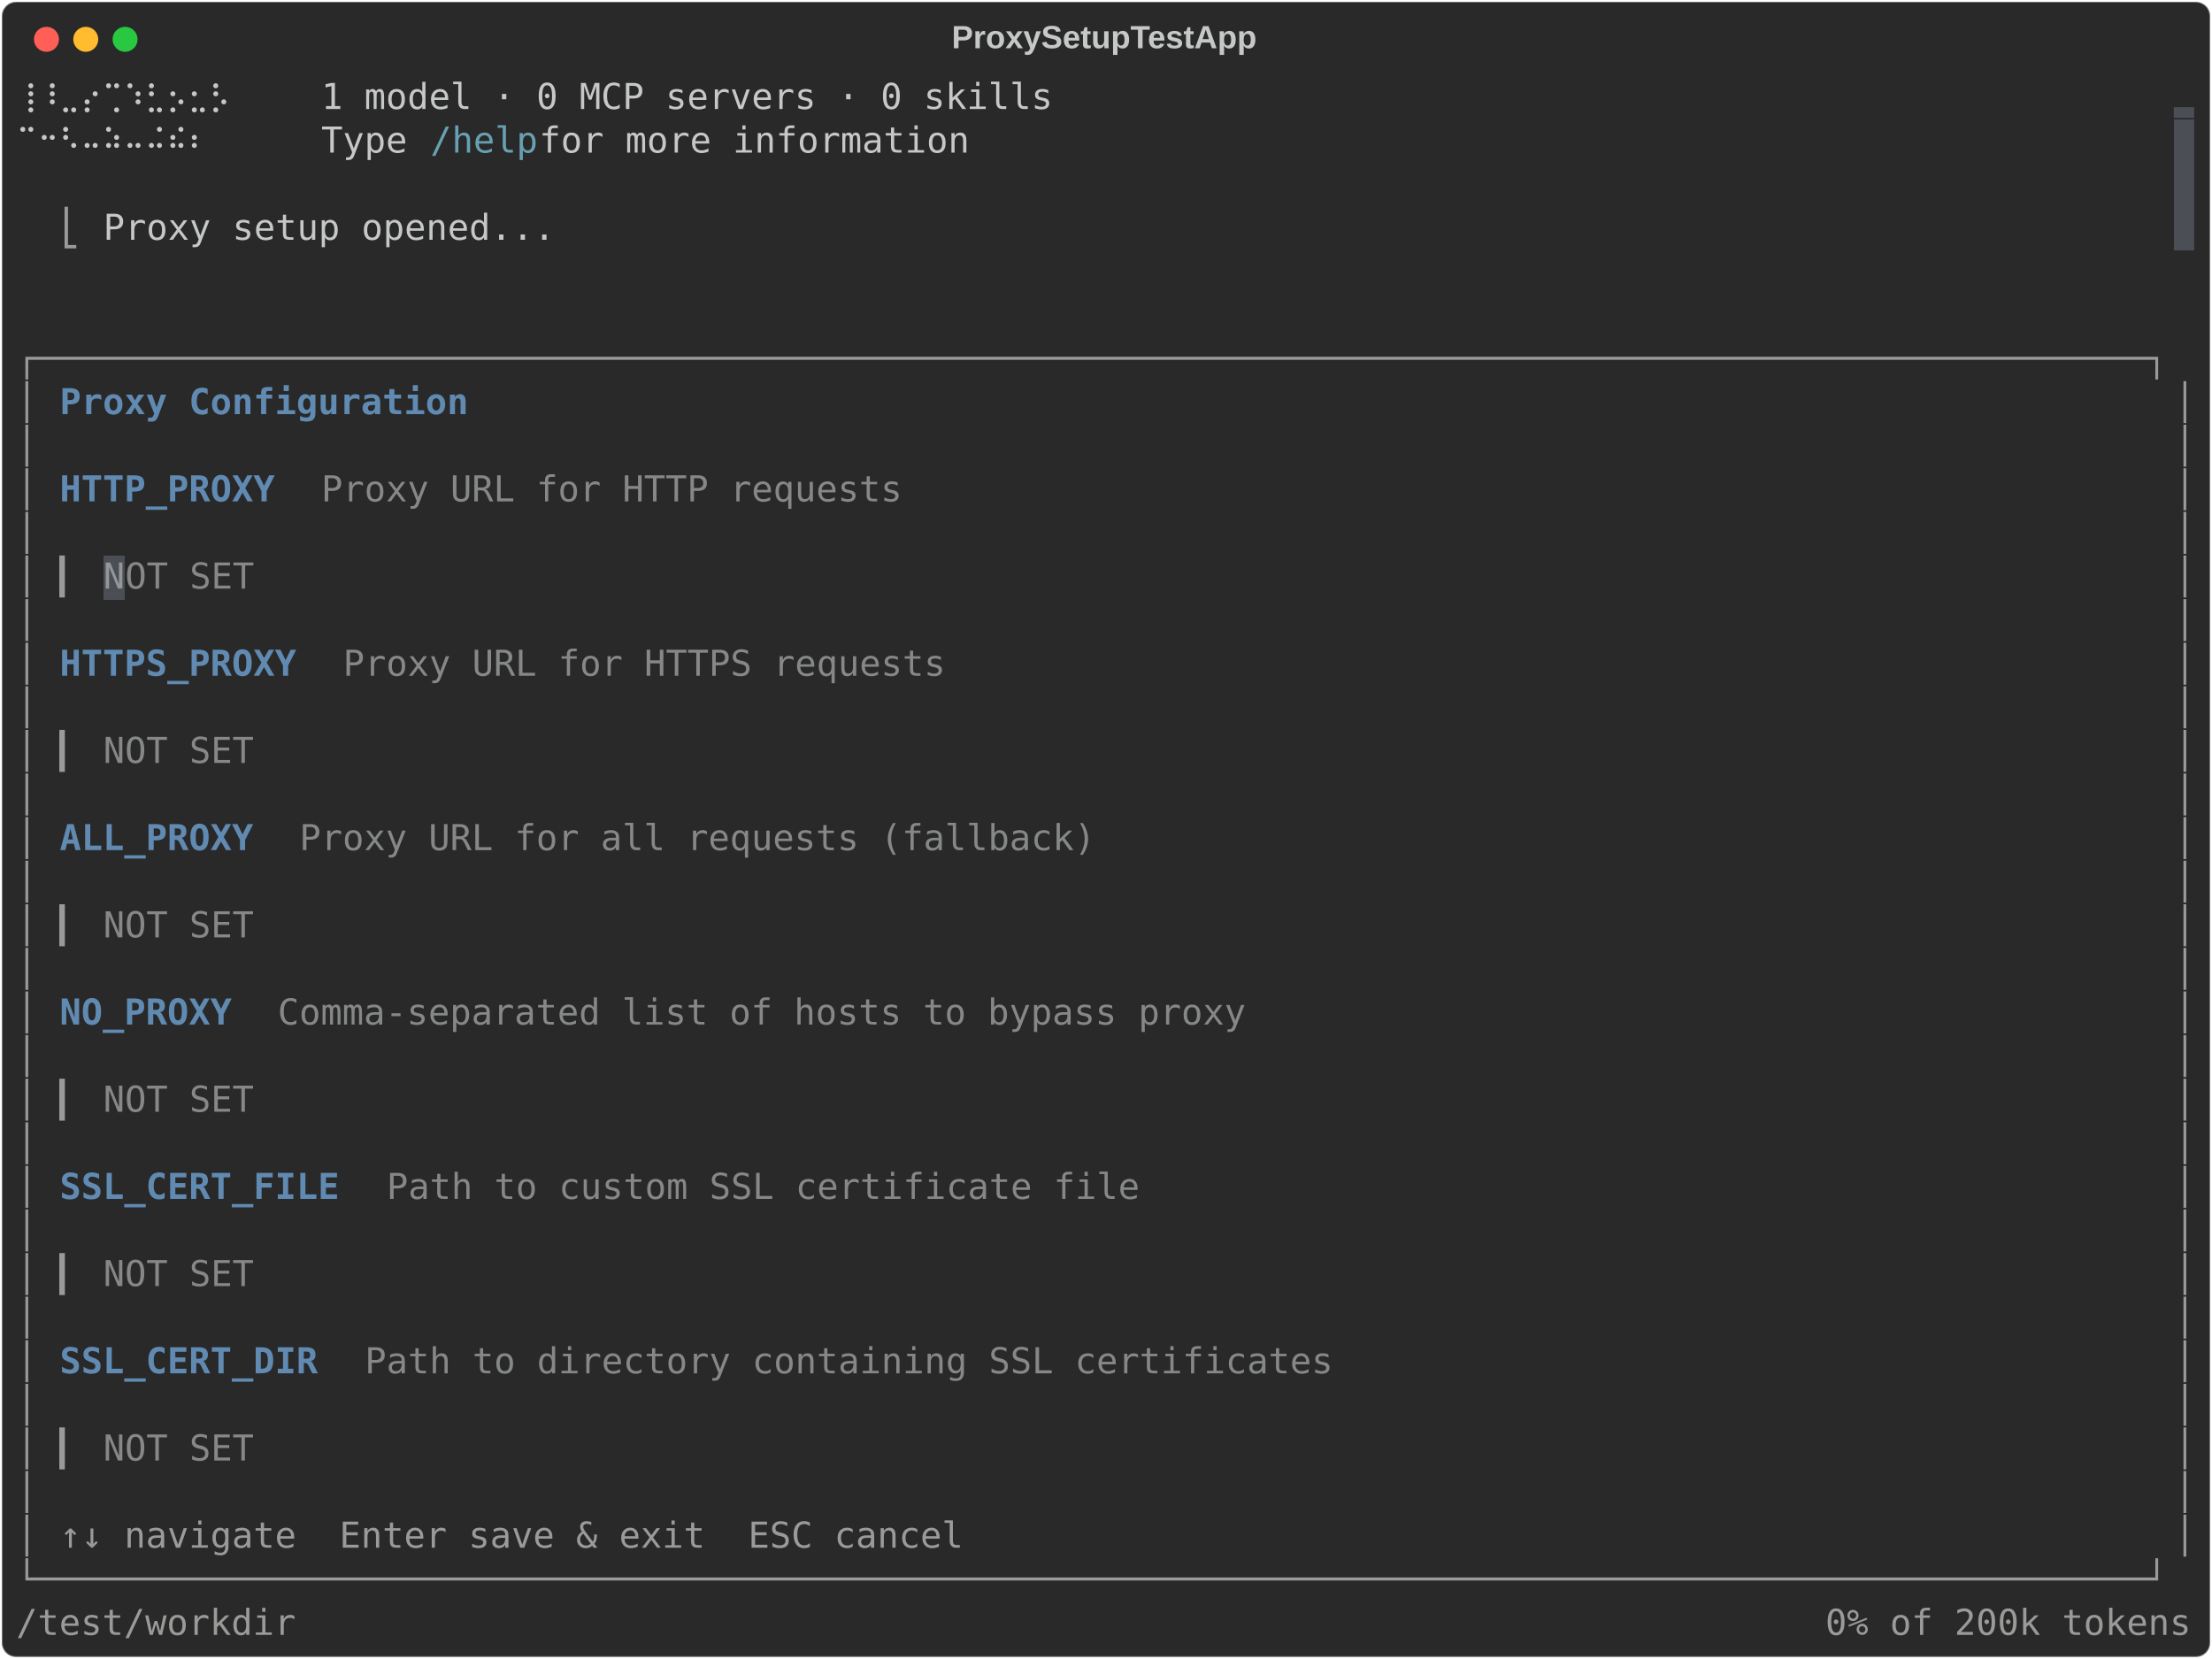
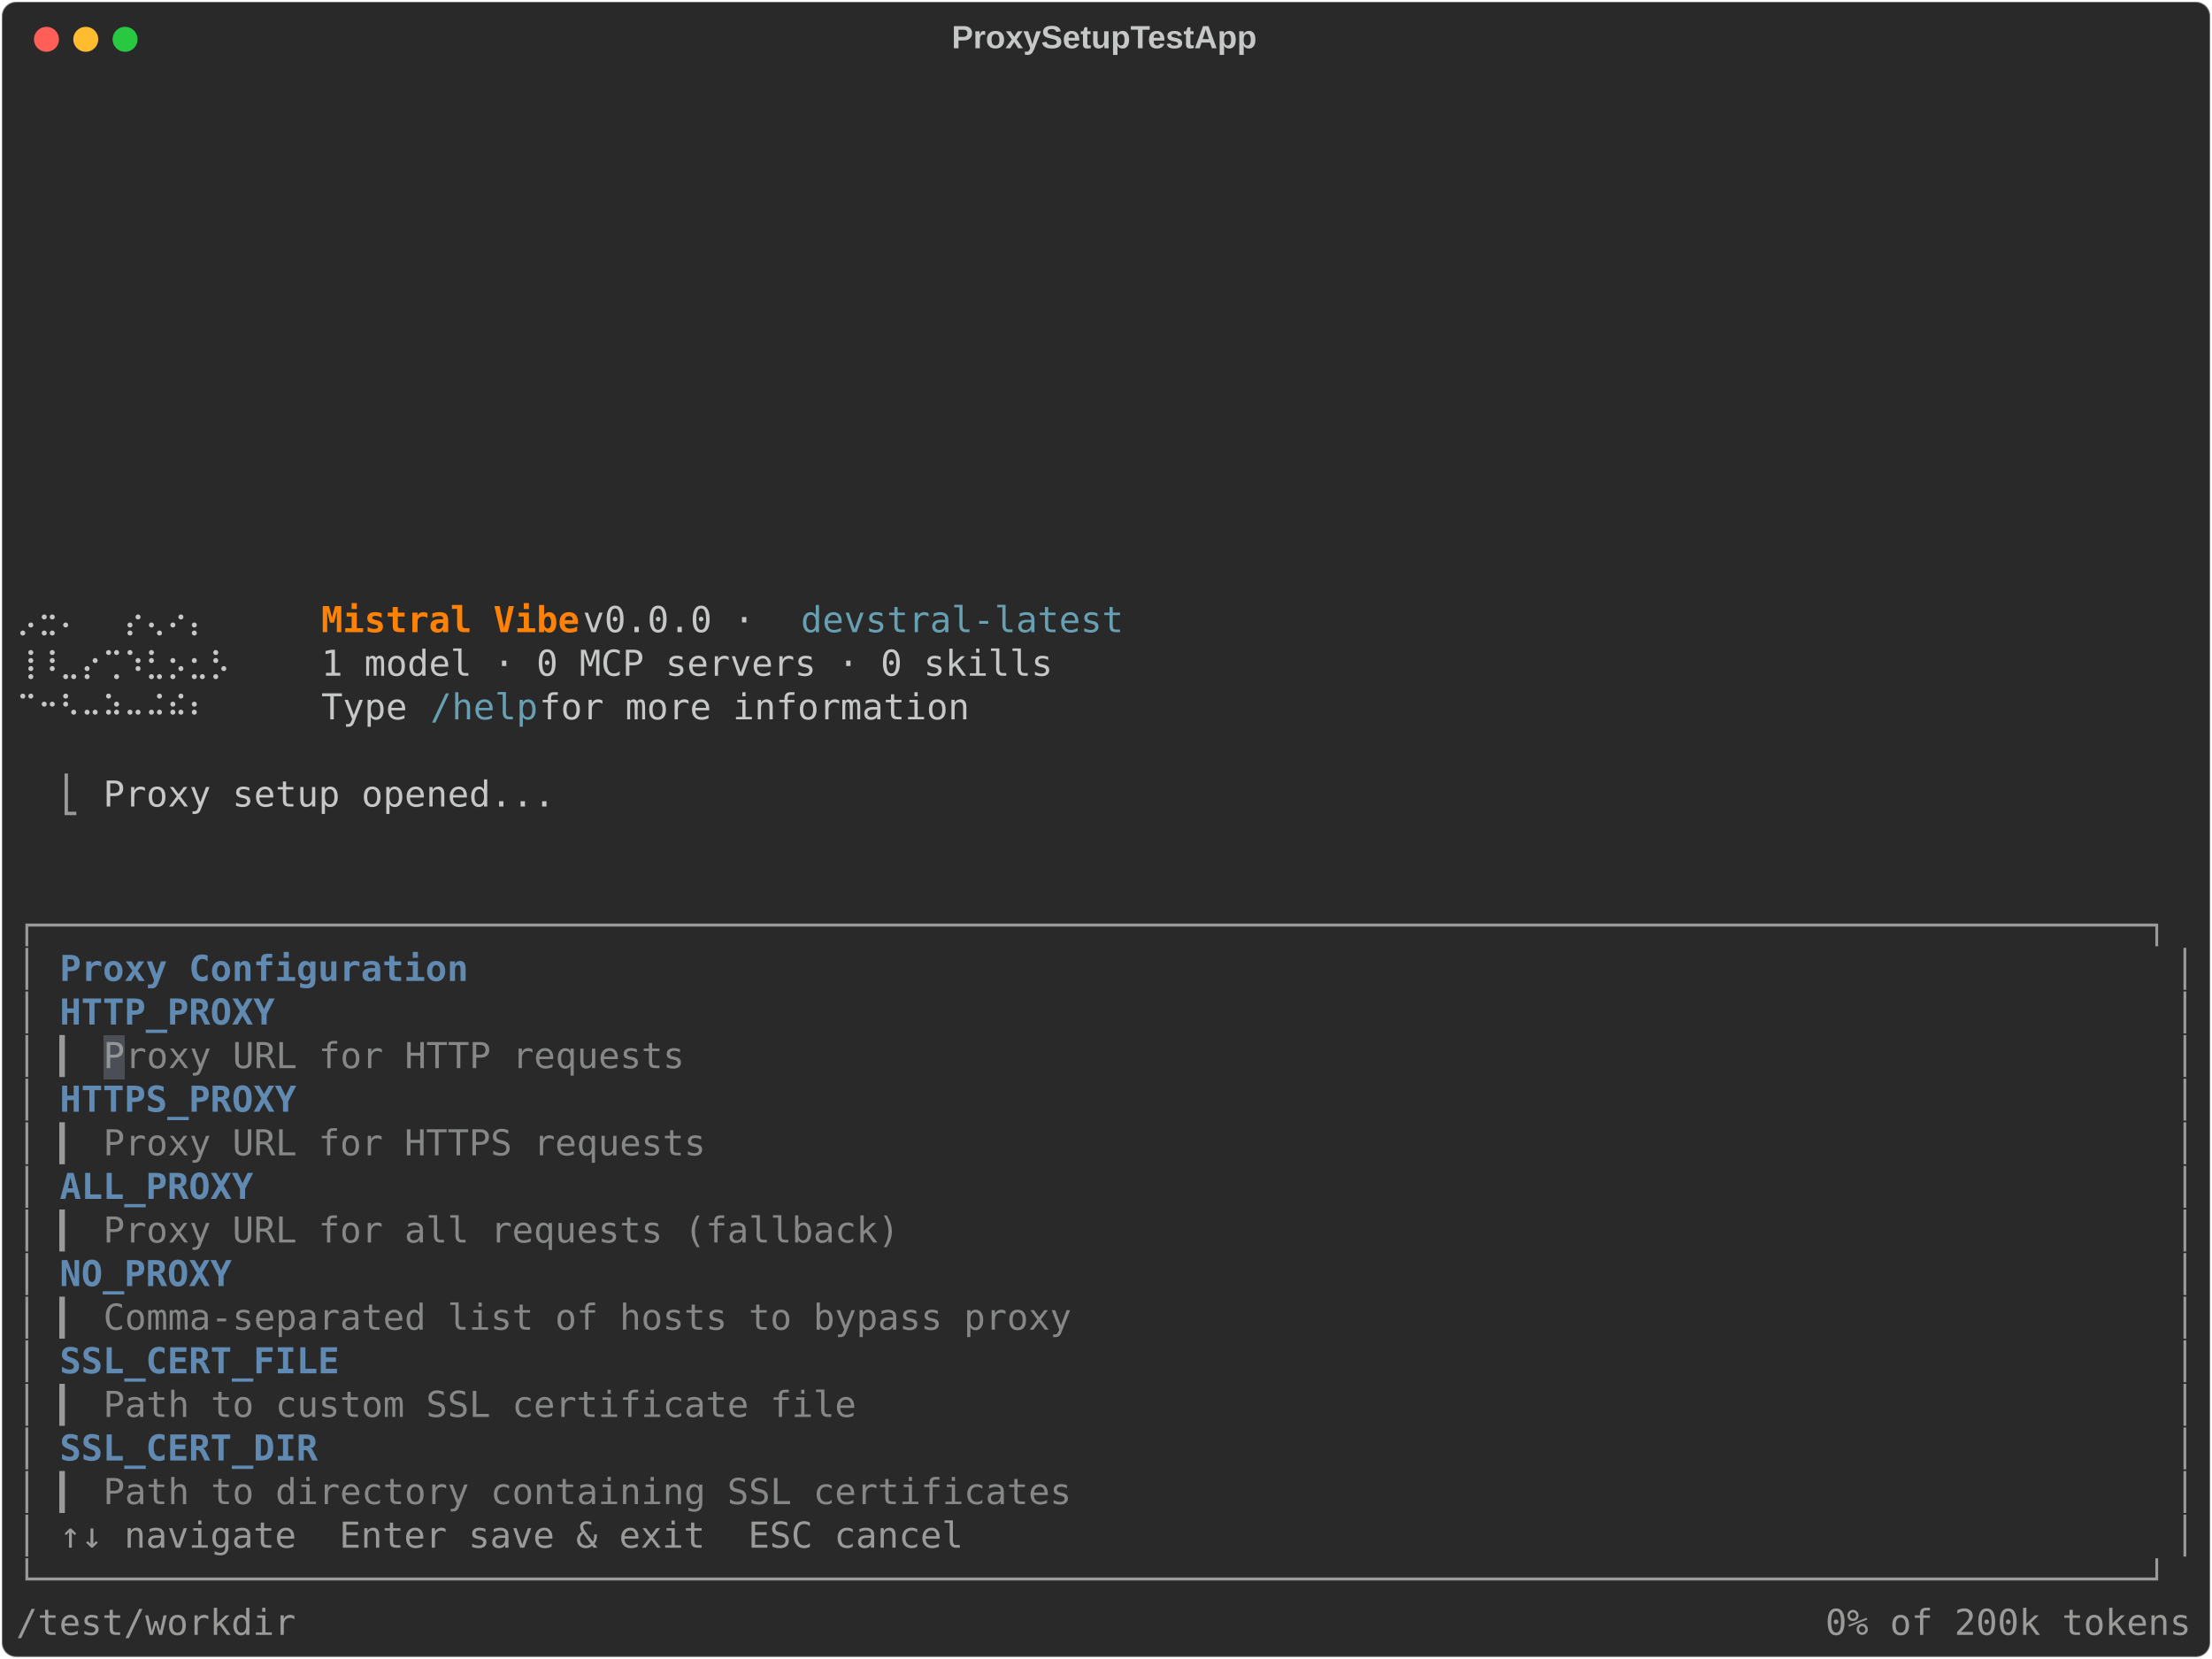
<svg xmlns="http://www.w3.org/2000/svg" class="rich-terminal" viewBox="0 0 1238 928.4">
  <style>

    @font-face {
        font-family: "Fira Code";
        src: local("FiraCode-Regular"),
                url("https://cdnjs.cloudflare.com/ajax/libs/firacode/6.2.0/woff2/FiraCode-Regular.woff2") format("woff2"),
                url("https://cdnjs.cloudflare.com/ajax/libs/firacode/6.2.0/woff/FiraCode-Regular.woff") format("woff");
        font-style: normal;
        font-weight: 400;
    }
    @font-face {
        font-family: "Fira Code";
        src: local("FiraCode-Bold"),
                url("https://cdnjs.cloudflare.com/ajax/libs/firacode/6.2.0/woff2/FiraCode-Bold.woff2") format("woff2"),
                url("https://cdnjs.cloudflare.com/ajax/libs/firacode/6.2.0/woff/FiraCode-Bold.woff") format("woff");
        font-style: bold;
        font-weight: 700;
    }

    .terminal-matrix {
        font-family: Fira Code, monospace;
        font-size: 20px;
        line-height: 24.4px;
        font-variant-east-asian: full-width;
    }

    .terminal-title {
        font-size: 18px;
        font-weight: bold;
        font-family: arial;
    }

    .terminal-r1 { fill: #c5c8c6 }
- .terminal-r2 { fill: #4b4e55 }
+ .terminal-r2 { fill: #ff8205;font-weight: bold }
.terminal-r3 { fill: #68a0b3 }
- .terminal-r4 { fill: #292929 }
- .terminal-r5 { fill: #9a9b99 }
- .terminal-r6 { fill: #608ab1;font-weight: bold }
+ .terminal-r4 { fill: #9a9b99 }
+ .terminal-r5 { fill: #608ab1;font-weight: bold }
+ .terminal-r6 { fill: #949798 }
.terminal-r7 { fill: #868887 }
- .terminal-r8 { fill: #949798 }
    </style>
  <defs>
    <clipPath id="terminal-clip-terminal">
      <rect x="0" y="0" width="1219.0" height="877.4" />
    </clipPath>
    <clipPath id="terminal-line-0">
      <rect x="0" y="1.5" width="1220" height="24.65" />
    </clipPath>
    <clipPath id="terminal-line-1">
      <rect x="0" y="25.9" width="1220" height="24.65" />
    </clipPath>
    <clipPath id="terminal-line-2">
      <rect x="0" y="50.3" width="1220" height="24.65" />
    </clipPath>
    <clipPath id="terminal-line-3">
      <rect x="0" y="74.7" width="1220" height="24.65" />
    </clipPath>
    <clipPath id="terminal-line-4">
      <rect x="0" y="99.1" width="1220" height="24.65" />
    </clipPath>
    <clipPath id="terminal-line-5">
      <rect x="0" y="123.5" width="1220" height="24.65" />
    </clipPath>
    <clipPath id="terminal-line-6">
      <rect x="0" y="147.9" width="1220" height="24.65" />
    </clipPath>
    <clipPath id="terminal-line-7">
      <rect x="0" y="172.3" width="1220" height="24.65" />
    </clipPath>
    <clipPath id="terminal-line-8">
      <rect x="0" y="196.7" width="1220" height="24.65" />
    </clipPath>
    <clipPath id="terminal-line-9">
      <rect x="0" y="221.1" width="1220" height="24.65" />
    </clipPath>
    <clipPath id="terminal-line-10">
      <rect x="0" y="245.5" width="1220" height="24.65" />
    </clipPath>
    <clipPath id="terminal-line-11">
      <rect x="0" y="269.9" width="1220" height="24.65" />
    </clipPath>
    <clipPath id="terminal-line-12">
      <rect x="0" y="294.3" width="1220" height="24.65" />
    </clipPath>
    <clipPath id="terminal-line-13">
      <rect x="0" y="318.7" width="1220" height="24.65" />
    </clipPath>
    <clipPath id="terminal-line-14">
      <rect x="0" y="343.1" width="1220" height="24.65" />
    </clipPath>
    <clipPath id="terminal-line-15">
      <rect x="0" y="367.5" width="1220" height="24.65" />
    </clipPath>
    <clipPath id="terminal-line-16">
      <rect x="0" y="391.9" width="1220" height="24.65" />
    </clipPath>
    <clipPath id="terminal-line-17">
      <rect x="0" y="416.3" width="1220" height="24.65" />
    </clipPath>
    <clipPath id="terminal-line-18">
      <rect x="0" y="440.7" width="1220" height="24.65" />
    </clipPath>
    <clipPath id="terminal-line-19">
      <rect x="0" y="465.1" width="1220" height="24.65" />
    </clipPath>
    <clipPath id="terminal-line-20">
      <rect x="0" y="489.5" width="1220" height="24.65" />
    </clipPath>
    <clipPath id="terminal-line-21">
      <rect x="0" y="513.9" width="1220" height="24.65" />
    </clipPath>
    <clipPath id="terminal-line-22">
      <rect x="0" y="538.3" width="1220" height="24.65" />
    </clipPath>
    <clipPath id="terminal-line-23">
      <rect x="0" y="562.7" width="1220" height="24.65" />
    </clipPath>
    <clipPath id="terminal-line-24">
      <rect x="0" y="587.1" width="1220" height="24.65" />
    </clipPath>
    <clipPath id="terminal-line-25">
      <rect x="0" y="611.5" width="1220" height="24.65" />
    </clipPath>
    <clipPath id="terminal-line-26">
      <rect x="0" y="635.9" width="1220" height="24.65" />
    </clipPath>
    <clipPath id="terminal-line-27">
      <rect x="0" y="660.3" width="1220" height="24.65" />
    </clipPath>
    <clipPath id="terminal-line-28">
      <rect x="0" y="684.7" width="1220" height="24.65" />
    </clipPath>
    <clipPath id="terminal-line-29">
      <rect x="0" y="709.1" width="1220" height="24.65" />
    </clipPath>
    <clipPath id="terminal-line-30">
      <rect x="0" y="733.5" width="1220" height="24.65" />
    </clipPath>
    <clipPath id="terminal-line-31">
      <rect x="0" y="757.9" width="1220" height="24.65" />
    </clipPath>
    <clipPath id="terminal-line-32">
      <rect x="0" y="782.3" width="1220" height="24.65" />
    </clipPath>
    <clipPath id="terminal-line-33">
      <rect x="0" y="806.7" width="1220" height="24.65" />
    </clipPath>
    <clipPath id="terminal-line-34">
      <rect x="0" y="831.1" width="1220" height="24.65" />
    </clipPath>
  </defs>
  <rect fill="#292929" stroke="rgba(255,255,255,0.35)" stroke-width="1" x="1" y="1" width="1236" height="926.4" rx="8" />
  <text class="terminal-title" fill="#c5c8c6" text-anchor="middle" x="618" y="27">ProxySetupTestApp</text>
  <g transform="translate(26,22)">
    <circle cx="0" cy="0" r="7" fill="#ff5f57" />
    <circle cx="22" cy="0" r="7" fill="#febc2e" />
    <circle cx="44" cy="0" r="7" fill="#28c840" />
  </g>
  <g transform="translate(9, 41)" clip-path="url(#terminal-clip-terminal)">
-     <rect fill="#4b4e55" x="1207.8" y="25.9" width="12.2" height="24.65" shape-rendering="crispEdges" />
-     <rect fill="#4b4e55" x="1207.8" y="50.3" width="12.2" height="24.65" shape-rendering="crispEdges" />
-     <rect fill="#4b4e55" x="1207.8" y="74.7" width="12.2" height="24.65" shape-rendering="crispEdges" />
-     <rect fill="#4b4e55" x="48.8" y="269.9" width="12.2" height="24.65" shape-rendering="crispEdges" />
+     <rect fill="#4b4e55" x="48.8" y="538.3" width="12.2" height="24.65" shape-rendering="crispEdges" />
    <g class="terminal-matrix">
-       <text class="terminal-r1" x="0" y="20" textLength="134.2" clip-path="url(#terminal-line-0)"> ⢸⠸⣀⡔⢉⠱⣃⡢⣂⡣</text>
-       <text class="terminal-r1" x="170.8" y="20" textLength="414.8" clip-path="url(#terminal-line-0)">1 model · 0 MCP servers · 0 skills</text>
-       <text class="terminal-r2" x="1207.8" y="20" textLength="12.2" clip-path="url(#terminal-line-0)">▂</text>
      <text class="terminal-r1" x="1220" y="20" textLength="12.2" clip-path="url(#terminal-line-0)">
</text>
-       <text class="terminal-r1" x="0" y="44.4" textLength="134.2" clip-path="url(#terminal-line-1)">  ⠉⠒⠣⠤⠵⠤⠬⠮⠆</text>
-       <text class="terminal-r1" x="170.8" y="44.4" textLength="61" clip-path="url(#terminal-line-1)">Type </text>
-       <text class="terminal-r3" x="231.8" y="44.4" textLength="61" clip-path="url(#terminal-line-1)">/help</text>
-       <text class="terminal-r1" x="292.8" y="44.4" textLength="256.2" clip-path="url(#terminal-line-1)"> for more information</text>
      <text class="terminal-r1" x="1220" y="44.4" textLength="12.2" clip-path="url(#terminal-line-1)">
</text>
      <text class="terminal-r1" x="1220" y="68.8" textLength="12.2" clip-path="url(#terminal-line-2)">
</text>
-       <text class="terminal-r5" x="24.4" y="93.2" textLength="12.2" clip-path="url(#terminal-line-3)">⎣</text>
-       <text class="terminal-r1" x="48.8" y="93.2" textLength="256.2" clip-path="url(#terminal-line-3)">Proxy setup opened...</text>
      <text class="terminal-r1" x="1220" y="93.2" textLength="12.2" clip-path="url(#terminal-line-3)">
</text>
      <text class="terminal-r1" x="1220" y="117.6" textLength="12.2" clip-path="url(#terminal-line-4)">
</text>
      <text class="terminal-r1" x="1220" y="142" textLength="12.2" clip-path="url(#terminal-line-5)">
</text>
-       <text class="terminal-r5" x="0" y="166.4" textLength="1220" clip-path="url(#terminal-line-6)">┌──────────────────────────────────────────────────────────────────────────────────────────────────┐</text>
      <text class="terminal-r1" x="1220" y="166.4" textLength="12.2" clip-path="url(#terminal-line-6)">
</text>
-       <text class="terminal-r5" x="0" y="190.8" textLength="12.2" clip-path="url(#terminal-line-7)">│</text>
-       <text class="terminal-r6" x="24.4" y="190.8" textLength="231.8" clip-path="url(#terminal-line-7)">Proxy Configuration</text>
-       <text class="terminal-r5" x="1207.8" y="190.8" textLength="12.2" clip-path="url(#terminal-line-7)">│</text>
      <text class="terminal-r1" x="1220" y="190.8" textLength="12.2" clip-path="url(#terminal-line-7)">
</text>
-       <text class="terminal-r5" x="0" y="215.2" textLength="12.2" clip-path="url(#terminal-line-8)">│</text>
-       <text class="terminal-r5" x="1207.8" y="215.2" textLength="12.2" clip-path="url(#terminal-line-8)">│</text>
      <text class="terminal-r1" x="1220" y="215.2" textLength="12.2" clip-path="url(#terminal-line-8)">
</text>
-       <text class="terminal-r5" x="0" y="239.6" textLength="12.2" clip-path="url(#terminal-line-9)">│</text>
-       <text class="terminal-r6" x="24.4" y="239.6" textLength="122" clip-path="url(#terminal-line-9)">HTTP_PROXY</text>
-       <text class="terminal-r7" x="170.8" y="239.6" textLength="329.4" clip-path="url(#terminal-line-9)">Proxy URL for HTTP requests</text>
-       <text class="terminal-r5" x="1207.8" y="239.6" textLength="12.2" clip-path="url(#terminal-line-9)">│</text>
      <text class="terminal-r1" x="1220" y="239.6" textLength="12.2" clip-path="url(#terminal-line-9)">
</text>
-       <text class="terminal-r5" x="0" y="264" textLength="12.2" clip-path="url(#terminal-line-10)">│</text>
-       <text class="terminal-r5" x="1207.8" y="264" textLength="12.2" clip-path="url(#terminal-line-10)">│</text>
      <text class="terminal-r1" x="1220" y="264" textLength="12.2" clip-path="url(#terminal-line-10)">
</text>
-       <text class="terminal-r5" x="0" y="288.4" textLength="12.2" clip-path="url(#terminal-line-11)">│</text>
-       <text class="terminal-r5" x="24.4" y="288.4" textLength="12.2" clip-path="url(#terminal-line-11)">▎</text>
-       <text class="terminal-r8" x="48.8" y="288.4" textLength="12.2" clip-path="url(#terminal-line-11)">N</text>
-       <text class="terminal-r7" x="61" y="288.4" textLength="73.2" clip-path="url(#terminal-line-11)">OT SET</text>
-       <text class="terminal-r5" x="1207.8" y="288.4" textLength="12.2" clip-path="url(#terminal-line-11)">│</text>
      <text class="terminal-r1" x="1220" y="288.4" textLength="12.2" clip-path="url(#terminal-line-11)">
</text>
-       <text class="terminal-r5" x="0" y="312.8" textLength="12.2" clip-path="url(#terminal-line-12)">│</text>
-       <text class="terminal-r5" x="1207.8" y="312.8" textLength="12.2" clip-path="url(#terminal-line-12)">│</text>
+       <text class="terminal-r1" x="0" y="312.8" textLength="134.2" clip-path="url(#terminal-line-12)">  ⡠⣒⠄  ⡔⢄⠔⡄</text>
+       <text class="terminal-r2" x="170.8" y="312.8" textLength="146.4" clip-path="url(#terminal-line-12)">Mistral Vibe</text>
+       <text class="terminal-r1" x="317.2" y="312.8" textLength="122" clip-path="url(#terminal-line-12)"> v0.0.0 · </text>
+       <text class="terminal-r3" x="439.2" y="312.8" textLength="183" clip-path="url(#terminal-line-12)">devstral-latest</text>
      <text class="terminal-r1" x="1220" y="312.8" textLength="12.2" clip-path="url(#terminal-line-12)">
</text>
-       <text class="terminal-r5" x="0" y="337.2" textLength="12.2" clip-path="url(#terminal-line-13)">│</text>
-       <text class="terminal-r6" x="24.4" y="337.2" textLength="134.2" clip-path="url(#terminal-line-13)">HTTPS_PROXY</text>
-       <text class="terminal-r7" x="183" y="337.2" textLength="341.6" clip-path="url(#terminal-line-13)">Proxy URL for HTTPS requests</text>
-       <text class="terminal-r5" x="1207.8" y="337.2" textLength="12.2" clip-path="url(#terminal-line-13)">│</text>
+       <text class="terminal-r1" x="0" y="337.2" textLength="134.2" clip-path="url(#terminal-line-13)"> ⢸⠸⣀⡔⢉⠱⣃⡢⣂⡣</text>
+       <text class="terminal-r1" x="170.8" y="337.2" textLength="414.8" clip-path="url(#terminal-line-13)">1 model · 0 MCP servers · 0 skills</text>
      <text class="terminal-r1" x="1220" y="337.2" textLength="12.2" clip-path="url(#terminal-line-13)">
</text>
-       <text class="terminal-r5" x="0" y="361.6" textLength="12.2" clip-path="url(#terminal-line-14)">│</text>
-       <text class="terminal-r5" x="1207.8" y="361.6" textLength="12.2" clip-path="url(#terminal-line-14)">│</text>
+       <text class="terminal-r1" x="0" y="361.6" textLength="134.2" clip-path="url(#terminal-line-14)">  ⠉⠒⠣⠤⠵⠤⠬⠮⠆</text>
+       <text class="terminal-r1" x="170.8" y="361.6" textLength="61" clip-path="url(#terminal-line-14)">Type </text>
+       <text class="terminal-r3" x="231.8" y="361.6" textLength="61" clip-path="url(#terminal-line-14)">/help</text>
+       <text class="terminal-r1" x="292.8" y="361.6" textLength="256.2" clip-path="url(#terminal-line-14)"> for more information</text>
      <text class="terminal-r1" x="1220" y="361.6" textLength="12.2" clip-path="url(#terminal-line-14)">
</text>
-       <text class="terminal-r5" x="0" y="386" textLength="12.2" clip-path="url(#terminal-line-15)">│</text>
-       <text class="terminal-r5" x="24.4" y="386" textLength="12.2" clip-path="url(#terminal-line-15)">▎</text>
-       <text class="terminal-r7" x="48.8" y="386" textLength="85.4" clip-path="url(#terminal-line-15)">NOT SET</text>
-       <text class="terminal-r5" x="1207.8" y="386" textLength="12.2" clip-path="url(#terminal-line-15)">│</text>
      <text class="terminal-r1" x="1220" y="386" textLength="12.2" clip-path="url(#terminal-line-15)">
</text>
-       <text class="terminal-r5" x="0" y="410.4" textLength="12.2" clip-path="url(#terminal-line-16)">│</text>
-       <text class="terminal-r5" x="1207.8" y="410.4" textLength="12.2" clip-path="url(#terminal-line-16)">│</text>
+       <text class="terminal-r4" x="24.4" y="410.4" textLength="12.2" clip-path="url(#terminal-line-16)">⎣</text>
+       <text class="terminal-r1" x="48.8" y="410.4" textLength="256.2" clip-path="url(#terminal-line-16)">Proxy setup opened...</text>
      <text class="terminal-r1" x="1220" y="410.4" textLength="12.2" clip-path="url(#terminal-line-16)">
</text>
-       <text class="terminal-r5" x="0" y="434.8" textLength="12.2" clip-path="url(#terminal-line-17)">│</text>
-       <text class="terminal-r6" x="24.4" y="434.8" textLength="109.8" clip-path="url(#terminal-line-17)">ALL_PROXY</text>
-       <text class="terminal-r7" x="158.6" y="434.8" textLength="451.4" clip-path="url(#terminal-line-17)">Proxy URL for all requests (fallback)</text>
-       <text class="terminal-r5" x="1207.8" y="434.8" textLength="12.2" clip-path="url(#terminal-line-17)">│</text>
      <text class="terminal-r1" x="1220" y="434.8" textLength="12.2" clip-path="url(#terminal-line-17)">
</text>
-       <text class="terminal-r5" x="0" y="459.2" textLength="12.2" clip-path="url(#terminal-line-18)">│</text>
-       <text class="terminal-r5" x="1207.8" y="459.2" textLength="12.2" clip-path="url(#terminal-line-18)">│</text>
      <text class="terminal-r1" x="1220" y="459.2" textLength="12.2" clip-path="url(#terminal-line-18)">
</text>
-       <text class="terminal-r5" x="0" y="483.6" textLength="12.2" clip-path="url(#terminal-line-19)">│</text>
-       <text class="terminal-r5" x="24.4" y="483.6" textLength="12.2" clip-path="url(#terminal-line-19)">▎</text>
-       <text class="terminal-r7" x="48.8" y="483.6" textLength="85.4" clip-path="url(#terminal-line-19)">NOT SET</text>
-       <text class="terminal-r5" x="1207.8" y="483.6" textLength="12.2" clip-path="url(#terminal-line-19)">│</text>
+       <text class="terminal-r4" x="0" y="483.6" textLength="1220" clip-path="url(#terminal-line-19)">┌──────────────────────────────────────────────────────────────────────────────────────────────────┐</text>
      <text class="terminal-r1" x="1220" y="483.6" textLength="12.2" clip-path="url(#terminal-line-19)">
</text>
-       <text class="terminal-r5" x="0" y="508" textLength="12.2" clip-path="url(#terminal-line-20)">│</text>
-       <text class="terminal-r5" x="1207.8" y="508" textLength="12.2" clip-path="url(#terminal-line-20)">│</text>
+       <text class="terminal-r4" x="0" y="508" textLength="12.2" clip-path="url(#terminal-line-20)">│</text>
+       <text class="terminal-r5" x="24.4" y="508" textLength="231.8" clip-path="url(#terminal-line-20)">Proxy Configuration</text>
+       <text class="terminal-r4" x="1207.8" y="508" textLength="12.2" clip-path="url(#terminal-line-20)">│</text>
      <text class="terminal-r1" x="1220" y="508" textLength="12.2" clip-path="url(#terminal-line-20)">
</text>
-       <text class="terminal-r5" x="0" y="532.4" textLength="12.2" clip-path="url(#terminal-line-21)">│</text>
-       <text class="terminal-r6" x="24.4" y="532.4" textLength="97.6" clip-path="url(#terminal-line-21)">NO_PROXY</text>
-       <text class="terminal-r7" x="146.4" y="532.4" textLength="549" clip-path="url(#terminal-line-21)">Comma-separated list of hosts to bypass proxy</text>
-       <text class="terminal-r5" x="1207.8" y="532.4" textLength="12.2" clip-path="url(#terminal-line-21)">│</text>
+       <text class="terminal-r4" x="0" y="532.4" textLength="12.2" clip-path="url(#terminal-line-21)">│</text>
+       <text class="terminal-r5" x="24.4" y="532.4" textLength="122" clip-path="url(#terminal-line-21)">HTTP_PROXY</text>
+       <text class="terminal-r4" x="1207.8" y="532.4" textLength="12.2" clip-path="url(#terminal-line-21)">│</text>
      <text class="terminal-r1" x="1220" y="532.4" textLength="12.2" clip-path="url(#terminal-line-21)">
</text>
-       <text class="terminal-r5" x="0" y="556.8" textLength="12.2" clip-path="url(#terminal-line-22)">│</text>
-       <text class="terminal-r5" x="1207.8" y="556.8" textLength="12.2" clip-path="url(#terminal-line-22)">│</text>
+       <text class="terminal-r4" x="0" y="556.8" textLength="12.2" clip-path="url(#terminal-line-22)">│</text>
+       <text class="terminal-r4" x="24.4" y="556.8" textLength="12.2" clip-path="url(#terminal-line-22)">▎</text>
+       <text class="terminal-r6" x="48.8" y="556.8" textLength="12.2" clip-path="url(#terminal-line-22)">P</text>
+       <text class="terminal-r7" x="61" y="556.8" textLength="317.2" clip-path="url(#terminal-line-22)">roxy URL for HTTP requests</text>
+       <text class="terminal-r4" x="1207.8" y="556.8" textLength="12.2" clip-path="url(#terminal-line-22)">│</text>
      <text class="terminal-r1" x="1220" y="556.8" textLength="12.2" clip-path="url(#terminal-line-22)">
</text>
-       <text class="terminal-r5" x="0" y="581.2" textLength="12.2" clip-path="url(#terminal-line-23)">│</text>
-       <text class="terminal-r5" x="24.4" y="581.2" textLength="12.2" clip-path="url(#terminal-line-23)">▎</text>
-       <text class="terminal-r7" x="48.8" y="581.2" textLength="85.4" clip-path="url(#terminal-line-23)">NOT SET</text>
-       <text class="terminal-r5" x="1207.8" y="581.2" textLength="12.2" clip-path="url(#terminal-line-23)">│</text>
+       <text class="terminal-r4" x="0" y="581.2" textLength="12.2" clip-path="url(#terminal-line-23)">│</text>
+       <text class="terminal-r5" x="24.4" y="581.2" textLength="134.2" clip-path="url(#terminal-line-23)">HTTPS_PROXY</text>
+       <text class="terminal-r4" x="1207.8" y="581.2" textLength="12.2" clip-path="url(#terminal-line-23)">│</text>
      <text class="terminal-r1" x="1220" y="581.2" textLength="12.2" clip-path="url(#terminal-line-23)">
</text>
-       <text class="terminal-r5" x="0" y="605.6" textLength="12.2" clip-path="url(#terminal-line-24)">│</text>
-       <text class="terminal-r5" x="1207.8" y="605.6" textLength="12.2" clip-path="url(#terminal-line-24)">│</text>
+       <text class="terminal-r4" x="0" y="605.6" textLength="12.2" clip-path="url(#terminal-line-24)">│</text>
+       <text class="terminal-r4" x="24.4" y="605.6" textLength="12.2" clip-path="url(#terminal-line-24)">▎</text>
+       <text class="terminal-r7" x="48.8" y="605.6" textLength="341.6" clip-path="url(#terminal-line-24)">Proxy URL for HTTPS requests</text>
+       <text class="terminal-r4" x="1207.8" y="605.6" textLength="12.2" clip-path="url(#terminal-line-24)">│</text>
      <text class="terminal-r1" x="1220" y="605.6" textLength="12.2" clip-path="url(#terminal-line-24)">
</text>
-       <text class="terminal-r5" x="0" y="630" textLength="12.2" clip-path="url(#terminal-line-25)">│</text>
-       <text class="terminal-r6" x="24.4" y="630" textLength="158.6" clip-path="url(#terminal-line-25)">SSL_CERT_FILE</text>
-       <text class="terminal-r7" x="207.4" y="630" textLength="427" clip-path="url(#terminal-line-25)">Path to custom SSL certificate file</text>
-       <text class="terminal-r5" x="1207.8" y="630" textLength="12.2" clip-path="url(#terminal-line-25)">│</text>
+       <text class="terminal-r4" x="0" y="630" textLength="12.2" clip-path="url(#terminal-line-25)">│</text>
+       <text class="terminal-r5" x="24.4" y="630" textLength="109.8" clip-path="url(#terminal-line-25)">ALL_PROXY</text>
+       <text class="terminal-r4" x="1207.8" y="630" textLength="12.2" clip-path="url(#terminal-line-25)">│</text>
      <text class="terminal-r1" x="1220" y="630" textLength="12.2" clip-path="url(#terminal-line-25)">
</text>
-       <text class="terminal-r5" x="0" y="654.4" textLength="12.2" clip-path="url(#terminal-line-26)">│</text>
-       <text class="terminal-r5" x="1207.8" y="654.4" textLength="12.2" clip-path="url(#terminal-line-26)">│</text>
+       <text class="terminal-r4" x="0" y="654.4" textLength="12.2" clip-path="url(#terminal-line-26)">│</text>
+       <text class="terminal-r4" x="24.4" y="654.4" textLength="12.2" clip-path="url(#terminal-line-26)">▎</text>
+       <text class="terminal-r7" x="48.8" y="654.4" textLength="451.4" clip-path="url(#terminal-line-26)">Proxy URL for all requests (fallback)</text>
+       <text class="terminal-r4" x="1207.8" y="654.4" textLength="12.2" clip-path="url(#terminal-line-26)">│</text>
      <text class="terminal-r1" x="1220" y="654.4" textLength="12.2" clip-path="url(#terminal-line-26)">
</text>
-       <text class="terminal-r5" x="0" y="678.8" textLength="12.2" clip-path="url(#terminal-line-27)">│</text>
-       <text class="terminal-r5" x="24.4" y="678.8" textLength="12.2" clip-path="url(#terminal-line-27)">▎</text>
-       <text class="terminal-r7" x="48.8" y="678.8" textLength="85.4" clip-path="url(#terminal-line-27)">NOT SET</text>
-       <text class="terminal-r5" x="1207.8" y="678.8" textLength="12.2" clip-path="url(#terminal-line-27)">│</text>
+       <text class="terminal-r4" x="0" y="678.8" textLength="12.2" clip-path="url(#terminal-line-27)">│</text>
+       <text class="terminal-r5" x="24.4" y="678.8" textLength="97.6" clip-path="url(#terminal-line-27)">NO_PROXY</text>
+       <text class="terminal-r4" x="1207.8" y="678.8" textLength="12.2" clip-path="url(#terminal-line-27)">│</text>
      <text class="terminal-r1" x="1220" y="678.8" textLength="12.2" clip-path="url(#terminal-line-27)">
</text>
-       <text class="terminal-r5" x="0" y="703.2" textLength="12.2" clip-path="url(#terminal-line-28)">│</text>
-       <text class="terminal-r5" x="1207.8" y="703.2" textLength="12.2" clip-path="url(#terminal-line-28)">│</text>
+       <text class="terminal-r4" x="0" y="703.2" textLength="12.2" clip-path="url(#terminal-line-28)">│</text>
+       <text class="terminal-r4" x="24.4" y="703.2" textLength="12.2" clip-path="url(#terminal-line-28)">▎</text>
+       <text class="terminal-r7" x="48.8" y="703.2" textLength="549" clip-path="url(#terminal-line-28)">Comma-separated list of hosts to bypass proxy</text>
+       <text class="terminal-r4" x="1207.8" y="703.2" textLength="12.2" clip-path="url(#terminal-line-28)">│</text>
      <text class="terminal-r1" x="1220" y="703.2" textLength="12.2" clip-path="url(#terminal-line-28)">
</text>
-       <text class="terminal-r5" x="0" y="727.6" textLength="12.2" clip-path="url(#terminal-line-29)">│</text>
-       <text class="terminal-r6" x="24.4" y="727.6" textLength="146.4" clip-path="url(#terminal-line-29)">SSL_CERT_DIR</text>
-       <text class="terminal-r7" x="195.2" y="727.6" textLength="549" clip-path="url(#terminal-line-29)">Path to directory containing SSL certificates</text>
-       <text class="terminal-r5" x="1207.8" y="727.6" textLength="12.2" clip-path="url(#terminal-line-29)">│</text>
+       <text class="terminal-r4" x="0" y="727.6" textLength="12.2" clip-path="url(#terminal-line-29)">│</text>
+       <text class="terminal-r5" x="24.4" y="727.6" textLength="158.6" clip-path="url(#terminal-line-29)">SSL_CERT_FILE</text>
+       <text class="terminal-r4" x="1207.8" y="727.6" textLength="12.2" clip-path="url(#terminal-line-29)">│</text>
      <text class="terminal-r1" x="1220" y="727.6" textLength="12.2" clip-path="url(#terminal-line-29)">
</text>
-       <text class="terminal-r5" x="0" y="752" textLength="12.2" clip-path="url(#terminal-line-30)">│</text>
-       <text class="terminal-r5" x="1207.8" y="752" textLength="12.2" clip-path="url(#terminal-line-30)">│</text>
+       <text class="terminal-r4" x="0" y="752" textLength="12.2" clip-path="url(#terminal-line-30)">│</text>
+       <text class="terminal-r4" x="24.4" y="752" textLength="12.2" clip-path="url(#terminal-line-30)">▎</text>
+       <text class="terminal-r7" x="48.8" y="752" textLength="427" clip-path="url(#terminal-line-30)">Path to custom SSL certificate file</text>
+       <text class="terminal-r4" x="1207.8" y="752" textLength="12.2" clip-path="url(#terminal-line-30)">│</text>
      <text class="terminal-r1" x="1220" y="752" textLength="12.2" clip-path="url(#terminal-line-30)">
</text>
-       <text class="terminal-r5" x="0" y="776.4" textLength="12.2" clip-path="url(#terminal-line-31)">│</text>
-       <text class="terminal-r5" x="24.4" y="776.4" textLength="12.2" clip-path="url(#terminal-line-31)">▎</text>
-       <text class="terminal-r7" x="48.8" y="776.4" textLength="85.4" clip-path="url(#terminal-line-31)">NOT SET</text>
-       <text class="terminal-r5" x="1207.8" y="776.4" textLength="12.2" clip-path="url(#terminal-line-31)">│</text>
+       <text class="terminal-r4" x="0" y="776.4" textLength="12.2" clip-path="url(#terminal-line-31)">│</text>
+       <text class="terminal-r5" x="24.4" y="776.4" textLength="146.4" clip-path="url(#terminal-line-31)">SSL_CERT_DIR</text>
+       <text class="terminal-r4" x="1207.8" y="776.4" textLength="12.2" clip-path="url(#terminal-line-31)">│</text>
      <text class="terminal-r1" x="1220" y="776.4" textLength="12.2" clip-path="url(#terminal-line-31)">
</text>
-       <text class="terminal-r5" x="0" y="800.8" textLength="12.2" clip-path="url(#terminal-line-32)">│</text>
-       <text class="terminal-r5" x="1207.8" y="800.8" textLength="12.2" clip-path="url(#terminal-line-32)">│</text>
+       <text class="terminal-r4" x="0" y="800.8" textLength="12.2" clip-path="url(#terminal-line-32)">│</text>
+       <text class="terminal-r4" x="24.4" y="800.8" textLength="12.2" clip-path="url(#terminal-line-32)">▎</text>
+       <text class="terminal-r7" x="48.8" y="800.8" textLength="549" clip-path="url(#terminal-line-32)">Path to directory containing SSL certificates</text>
+       <text class="terminal-r4" x="1207.8" y="800.8" textLength="12.2" clip-path="url(#terminal-line-32)">│</text>
      <text class="terminal-r1" x="1220" y="800.8" textLength="12.2" clip-path="url(#terminal-line-32)">
</text>
-       <text class="terminal-r5" x="0" y="825.2" textLength="12.2" clip-path="url(#terminal-line-33)">│</text>
-       <text class="terminal-r5" x="24.4" y="825.2" textLength="512.4" clip-path="url(#terminal-line-33)">↑↓ navigate  Enter save &amp; exit  ESC cancel</text>
-       <text class="terminal-r5" x="1207.8" y="825.2" textLength="12.2" clip-path="url(#terminal-line-33)">│</text>
+       <text class="terminal-r4" x="0" y="825.2" textLength="12.2" clip-path="url(#terminal-line-33)">│</text>
+       <text class="terminal-r4" x="24.4" y="825.2" textLength="512.4" clip-path="url(#terminal-line-33)">↑↓ navigate  Enter save &amp; exit  ESC cancel</text>
+       <text class="terminal-r4" x="1207.8" y="825.2" textLength="12.2" clip-path="url(#terminal-line-33)">│</text>
      <text class="terminal-r1" x="1220" y="825.2" textLength="12.2" clip-path="url(#terminal-line-33)">
</text>
-       <text class="terminal-r5" x="0" y="849.6" textLength="1220" clip-path="url(#terminal-line-34)">└──────────────────────────────────────────────────────────────────────────────────────────────────┘</text>
+       <text class="terminal-r4" x="0" y="849.6" textLength="1220" clip-path="url(#terminal-line-34)">└──────────────────────────────────────────────────────────────────────────────────────────────────┘</text>
      <text class="terminal-r1" x="1220" y="849.6" textLength="12.2" clip-path="url(#terminal-line-34)">
</text>
-       <text class="terminal-r5" x="0" y="874" textLength="158.6" clip-path="url(#terminal-line-35)">/test/workdir</text>
-       <text class="terminal-r5" x="1012.6" y="874" textLength="207.4" clip-path="url(#terminal-line-35)">0% of 200k tokens</text>
+       <text class="terminal-r4" x="0" y="874" textLength="158.6" clip-path="url(#terminal-line-35)">/test/workdir</text>
+       <text class="terminal-r4" x="1012.6" y="874" textLength="207.4" clip-path="url(#terminal-line-35)">0% of 200k tokens</text>
    </g>
  </g>
</svg>
